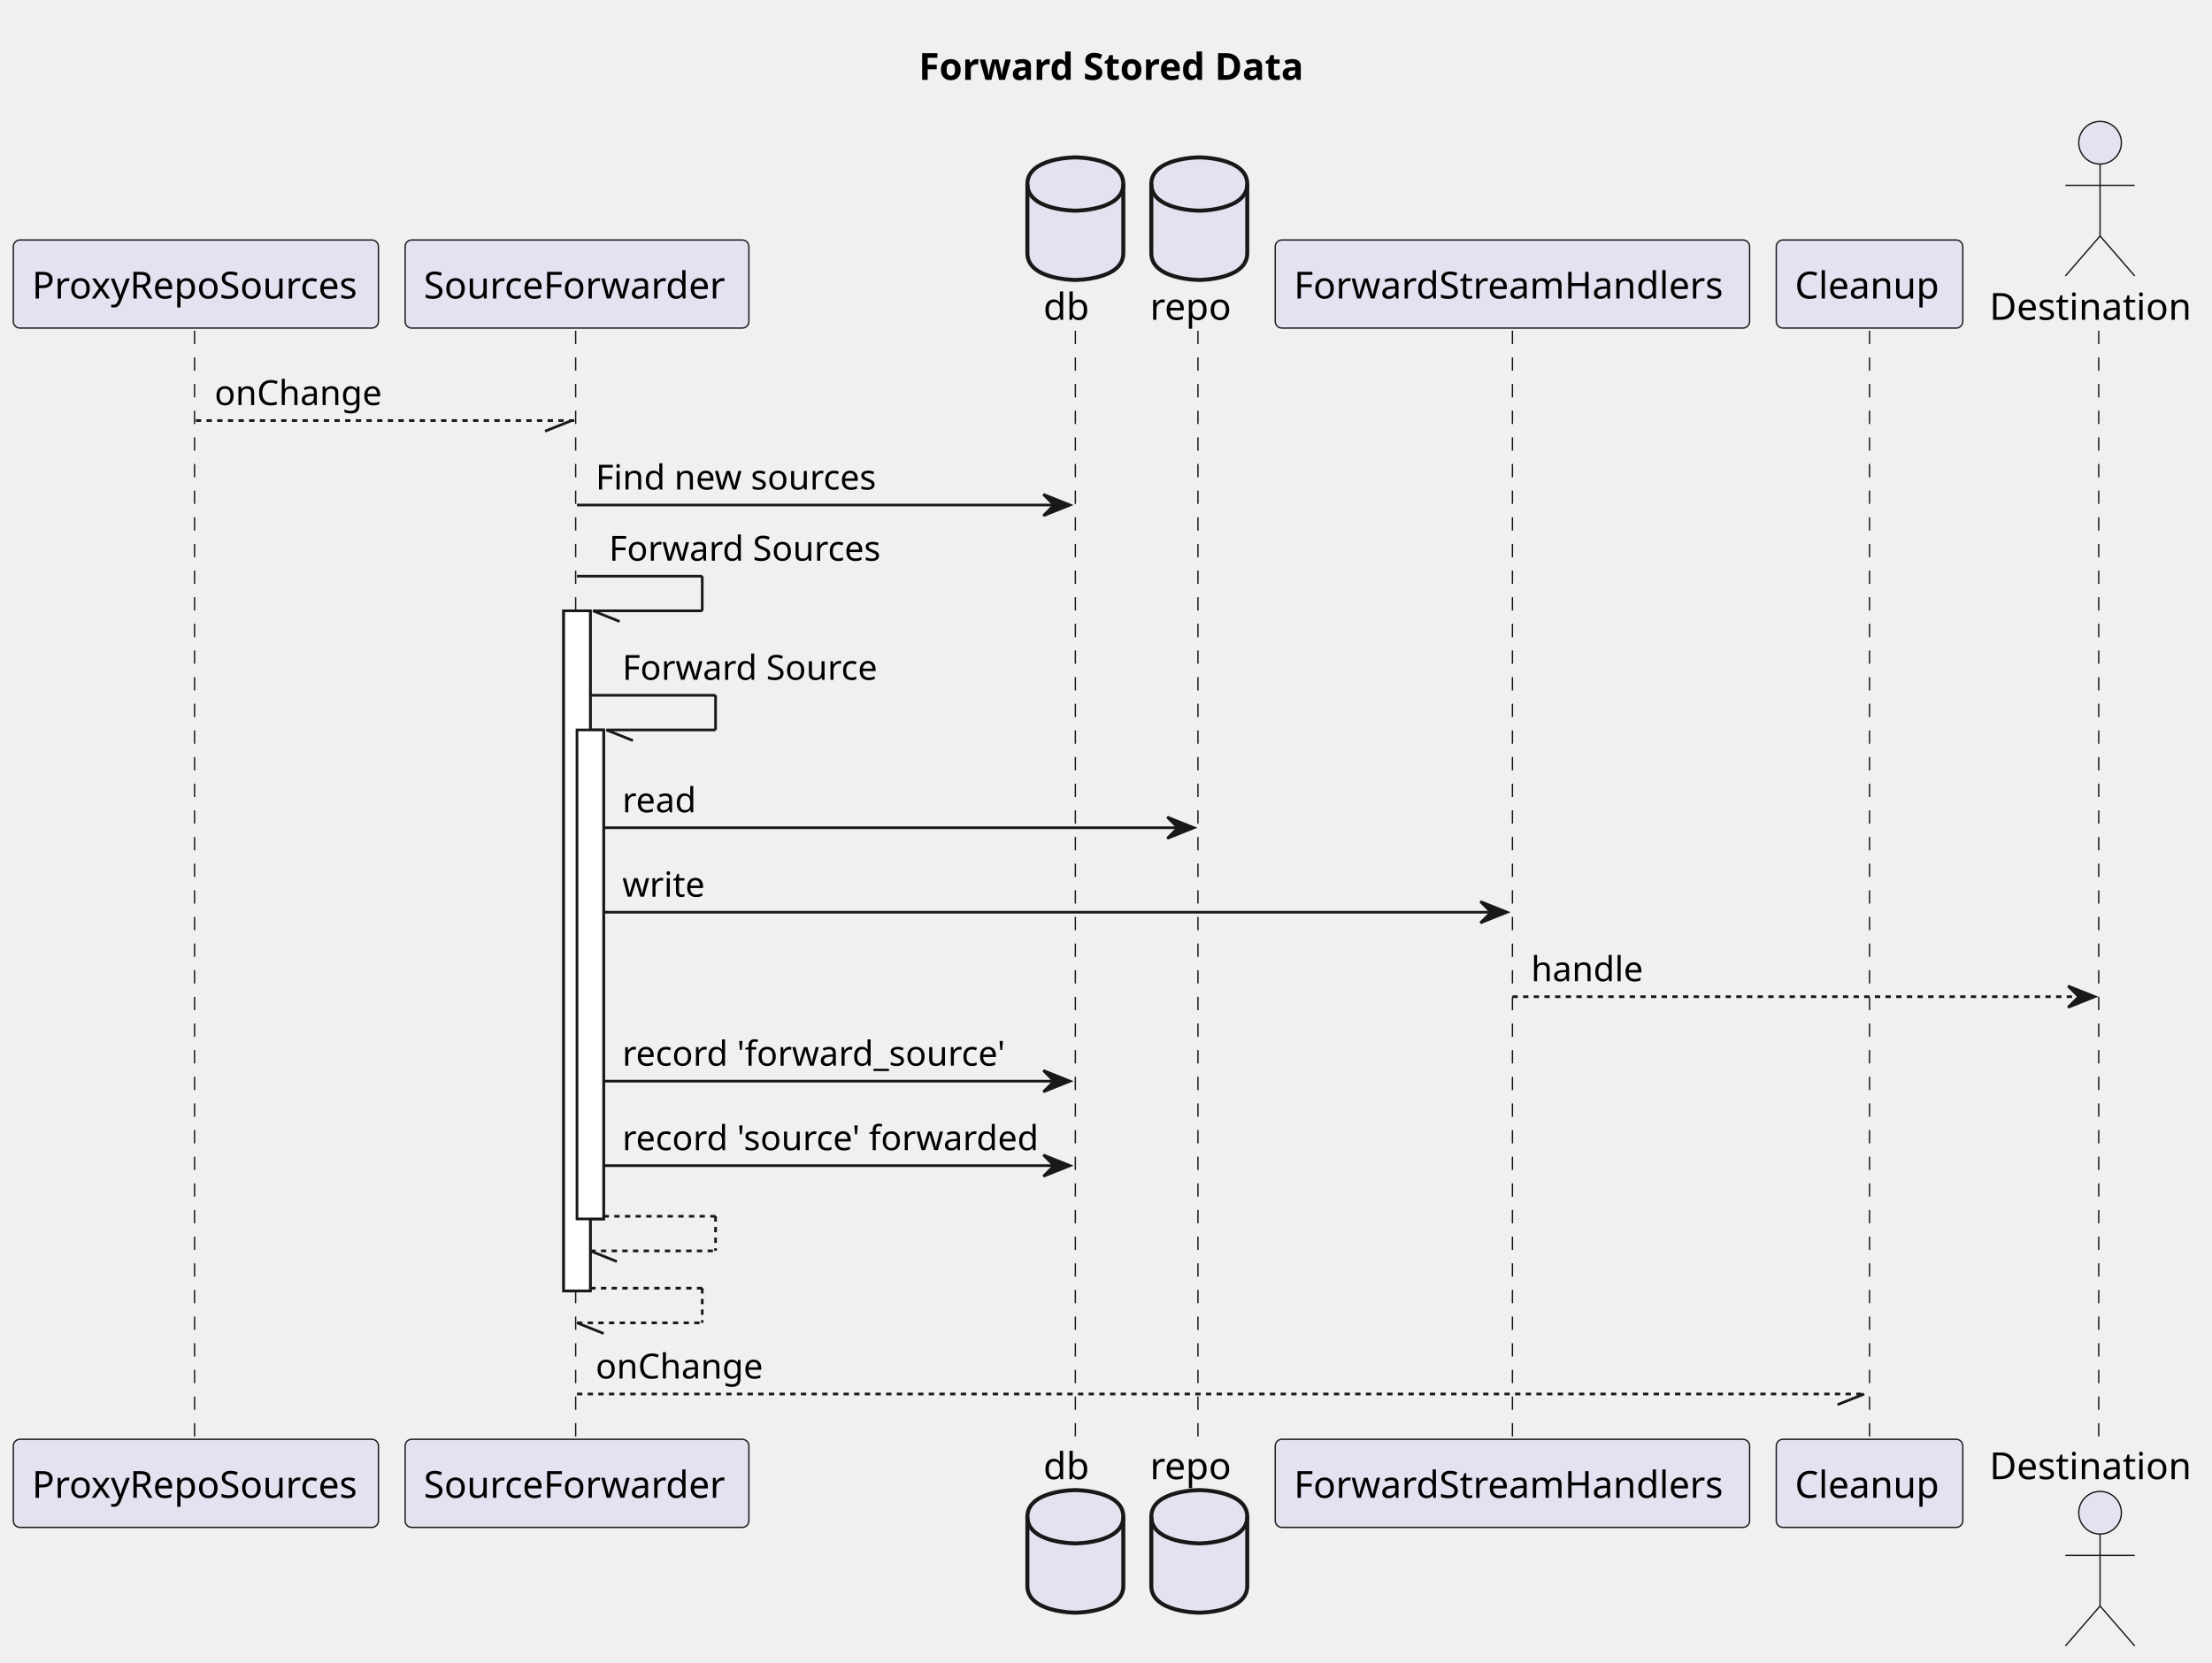
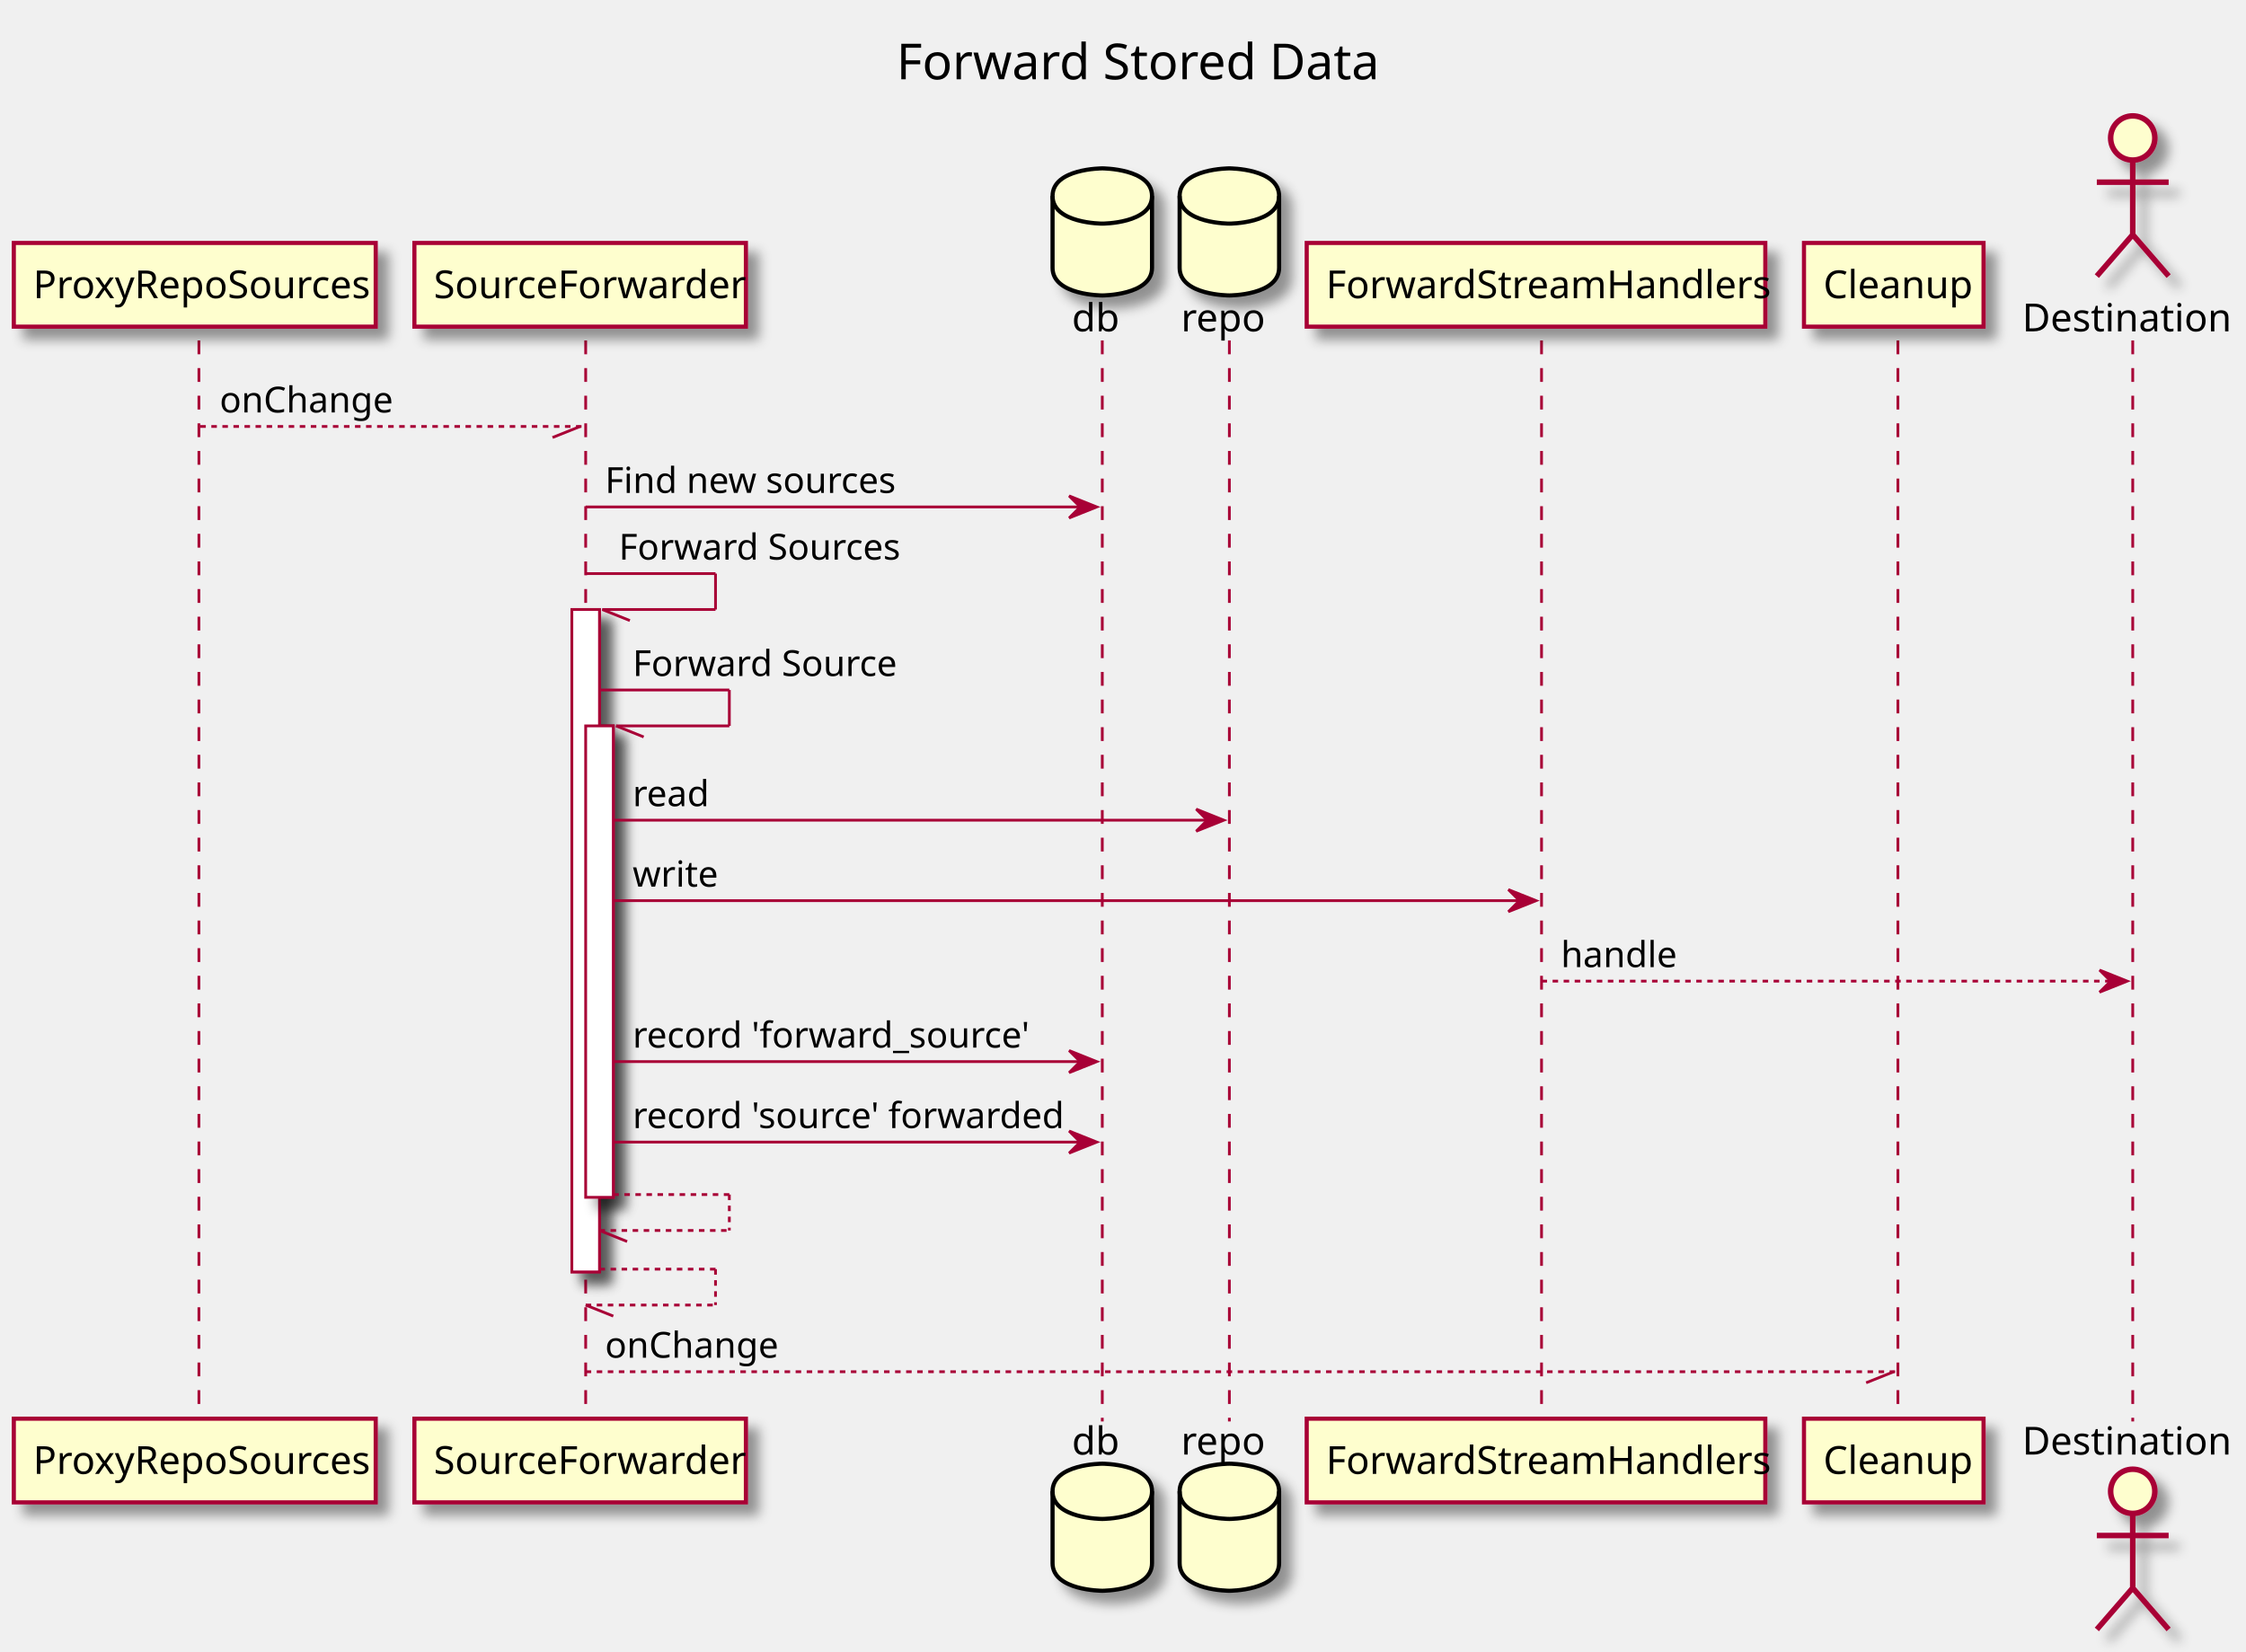
- <svg xmlns="http://www.w3.org/2000/svg" contentStyleType="text/css" height="624px" preserveAspectRatio="none" style="width:830px;height:624px;background:#FFFFFF;" version="1.1" viewBox="0 0 830 624" width="830px" zoomAndPan="magnify">
-   <defs />
+ <svg xmlns="http://www.w3.org/2000/svg" contentScriptType="application/ecmascript" contentStyleType="text/css" height="598px" preserveAspectRatio="none" style="width:813px;height:598px;" version="1.1" viewBox="0 0 813 598" width="813px" zoomAndPan="magnify">
+   <defs>
+     <filter height="300%" id="f152zdz374ol7v" width="300%" x="-1" y="-1">
+       <feGaussianBlur result="blurOut" stdDeviation="2.0" />
+       <feColorMatrix in="blurOut" result="blurOut2" type="matrix" values="0 0 0 0 0 0 0 0 0 0 0 0 0 0 0 0 0 0 .4 0" />
+       <feOffset dx="4.0" dy="4.0" in="blurOut2" result="blurOut3" />
+       <feBlend in="SourceGraphic" in2="blurOut3" mode="normal" />
+     </filter>
+   </defs>
  <g>
-     <rect height="29.068" style="stroke:#00000000;stroke-width:1.0;fill:none;" width="154" x="339.75" y="10" />
-     <text fill="#000000" font-family="sans-serif" font-size="14" font-weight="bold" lengthAdjust="spacing" textLength="144" x="344.75" y="29.966">Forward Stored Data</text>
-     <rect fill="#FFFFFF" height="255.236" style="stroke:#181818;stroke-width:1.0;" width="10" x="211.5" y="229.254" />
-     <rect fill="#FFFFFF" height="183.53" style="stroke:#181818;stroke-width:1.0;" width="10" x="216.5" y="273.96" />
-     <line style="stroke:#181818;stroke-width:0.5;stroke-dasharray:5.0,5.0;" x1="73" x2="73" y1="124.136" y2="541.196" />
-     <line style="stroke:#181818;stroke-width:0.5;stroke-dasharray:5.0,5.0;" x1="216" x2="216" y1="124.136" y2="541.196" />
-     <line style="stroke:#181818;stroke-width:0.5;stroke-dasharray:5.0,5.0;" x1="403.5" x2="403.5" y1="124.136" y2="541.196" />
-     <line style="stroke:#181818;stroke-width:0.5;stroke-dasharray:5.0,5.0;" x1="449.5" x2="449.5" y1="124.136" y2="541.196" />
-     <line style="stroke:#181818;stroke-width:0.5;stroke-dasharray:5.0,5.0;" x1="567.5" x2="567.5" y1="124.136" y2="541.196" />
-     <line style="stroke:#181818;stroke-width:0.5;stroke-dasharray:5.0,5.0;" x1="701.5" x2="701.5" y1="124.136" y2="541.196" />
-     <line style="stroke:#181818;stroke-width:0.5;stroke-dasharray:5.0,5.0;" x1="787.5" x2="787.5" y1="124.136" y2="541.196" />
-     <rect fill="#E2E2F0" height="33.068" rx="2.5" ry="2.5" style="stroke:#181818;stroke-width:0.5;" width="137" x="5" y="90.068" />
-     <text fill="#000000" font-family="sans-serif" font-size="14" lengthAdjust="spacing" textLength="123" x="12" y="112.034">ProxyRepoSources</text>
-     <rect fill="#E2E2F0" height="33.068" rx="2.5" ry="2.5" style="stroke:#181818;stroke-width:0.5;" width="137" x="5" y="540.196" />
-     <text fill="#000000" font-family="sans-serif" font-size="14" lengthAdjust="spacing" textLength="123" x="12" y="562.162">ProxyRepoSources</text>
-     <rect fill="#E2E2F0" height="33.068" rx="2.5" ry="2.5" style="stroke:#181818;stroke-width:0.5;" width="129" x="152" y="90.068" />
-     <text fill="#000000" font-family="sans-serif" font-size="14" lengthAdjust="spacing" textLength="115" x="159" y="112.034">SourceForwarder</text>
-     <rect fill="#E2E2F0" height="33.068" rx="2.5" ry="2.5" style="stroke:#181818;stroke-width:0.5;" width="129" x="152" y="540.196" />
-     <text fill="#000000" font-family="sans-serif" font-size="14" lengthAdjust="spacing" textLength="115" x="159" y="562.162">SourceForwarder</text>
-     <text fill="#000000" font-family="sans-serif" font-size="14" lengthAdjust="spacing" textLength="18" x="391.5" y="120.034">db</text>
-     <path d="M385.5,69.068 C385.5,59.068 403.5,59.068 403.5,59.068 C403.5,59.068 421.5,59.068 421.5,69.068 L421.5,95.068 C421.5,105.068 403.5,105.068 403.5,105.068 C403.5,105.068 385.5,105.068 385.5,95.068 L385.5,69.068 " fill="#E2E2F0" style="stroke:#181818;stroke-width:1.5;" />
-     <path d="M385.5,69.068 C385.5,79.068 403.5,79.068 403.5,79.068 C403.5,79.068 421.5,79.068 421.5,69.068 " fill="none" style="stroke:#181818;stroke-width:1.5;" />
-     <text fill="#000000" font-family="sans-serif" font-size="14" lengthAdjust="spacing" textLength="18" x="391.5" y="555.162">db</text>
-     <path d="M385.5,569.264 C385.5,559.264 403.5,559.264 403.5,559.264 C403.5,559.264 421.5,559.264 421.5,569.264 L421.5,595.264 C421.5,605.264 403.5,605.264 403.5,605.264 C403.5,605.264 385.5,605.264 385.5,595.264 L385.5,569.264 " fill="#E2E2F0" style="stroke:#181818;stroke-width:1.5;" />
-     <path d="M385.5,569.264 C385.5,579.264 403.5,579.264 403.5,579.264 C403.5,579.264 421.5,579.264 421.5,569.264 " fill="none" style="stroke:#181818;stroke-width:1.5;" />
-     <text fill="#000000" font-family="sans-serif" font-size="14" lengthAdjust="spacing" textLength="31" x="431.5" y="120.034">repo</text>
-     <path d="M432,69.068 C432,59.068 450,59.068 450,59.068 C450,59.068 468,59.068 468,69.068 L468,95.068 C468,105.068 450,105.068 450,105.068 C450,105.068 432,105.068 432,95.068 L432,69.068 " fill="#E2E2F0" style="stroke:#181818;stroke-width:1.5;" />
-     <path d="M432,69.068 C432,79.068 450,79.068 450,79.068 C450,79.068 468,79.068 468,69.068 " fill="none" style="stroke:#181818;stroke-width:1.5;" />
-     <text fill="#000000" font-family="sans-serif" font-size="14" lengthAdjust="spacing" textLength="31" x="431.5" y="555.162">repo</text>
-     <path d="M432,569.264 C432,559.264 450,559.264 450,559.264 C450,559.264 468,559.264 468,569.264 L468,595.264 C468,605.264 450,605.264 450,605.264 C450,605.264 432,605.264 432,595.264 L432,569.264 " fill="#E2E2F0" style="stroke:#181818;stroke-width:1.5;" />
-     <path d="M432,569.264 C432,579.264 450,579.264 450,579.264 C450,579.264 468,579.264 468,569.264 " fill="none" style="stroke:#181818;stroke-width:1.5;" />
-     <rect fill="#E2E2F0" height="33.068" rx="2.5" ry="2.5" style="stroke:#181818;stroke-width:0.5;" width="178" x="478.5" y="90.068" />
-     <text fill="#000000" font-family="sans-serif" font-size="14" lengthAdjust="spacing" textLength="164" x="485.5" y="112.034">ForwardStreamHandlers</text>
-     <rect fill="#E2E2F0" height="33.068" rx="2.5" ry="2.5" style="stroke:#181818;stroke-width:0.5;" width="178" x="478.5" y="540.196" />
-     <text fill="#000000" font-family="sans-serif" font-size="14" lengthAdjust="spacing" textLength="164" x="485.5" y="562.162">ForwardStreamHandlers</text>
-     <rect fill="#E2E2F0" height="33.068" rx="2.5" ry="2.5" style="stroke:#181818;stroke-width:0.5;" width="70" x="666.5" y="90.068" />
-     <text fill="#000000" font-family="sans-serif" font-size="14" lengthAdjust="spacing" textLength="56" x="673.5" y="112.034">Cleanup</text>
-     <rect fill="#E2E2F0" height="33.068" rx="2.5" ry="2.5" style="stroke:#181818;stroke-width:0.5;" width="70" x="666.5" y="540.196" />
-     <text fill="#000000" font-family="sans-serif" font-size="14" lengthAdjust="spacing" textLength="56" x="673.5" y="562.162">Cleanup</text>
-     <text fill="#000000" font-family="sans-serif" font-size="14" lengthAdjust="spacing" textLength="77" x="746.5" y="120.034">Destination</text>
-     <ellipse cx="788" cy="53.568" fill="#E2E2F0" rx="8" ry="8" style="stroke:#181818;stroke-width:0.5;" />
-     <path d="M788,61.568 L788,88.568 M775,69.568 L801,69.568 M788,88.568 L775,103.568 M788,88.568 L801,103.568 " fill="none" style="stroke:#181818;stroke-width:0.5;" />
-     <text fill="#000000" font-family="sans-serif" font-size="14" lengthAdjust="spacing" textLength="77" x="746.5" y="555.162">Destination</text>
-     <ellipse cx="788" cy="567.764" fill="#E2E2F0" rx="8" ry="8" style="stroke:#181818;stroke-width:0.5;" />
-     <path d="M788,575.764 L788,602.764 M775,583.764 L801,583.764 M788,602.764 L775,617.764 M788,602.764 L801,617.764 " fill="none" style="stroke:#181818;stroke-width:0.5;" />
-     <rect fill="#FFFFFF" height="255.236" style="stroke:#181818;stroke-width:1.0;" width="10" x="211.5" y="229.254" />
-     <rect fill="#FFFFFF" height="183.53" style="stroke:#181818;stroke-width:1.0;" width="10" x="216.5" y="273.96" />
-     <line style="stroke:#181818;stroke-width:1.0;" x1="214.5" x2="204.5" y1="157.842" y2="161.842" />
-     <line style="stroke:#181818;stroke-width:1.0;stroke-dasharray:2.0,2.0;" x1="73.5" x2="215.5" y1="157.842" y2="157.842" />
-     <text fill="#000000" font-family="sans-serif" font-size="13" lengthAdjust="spacing" textLength="62" x="80.5" y="152.033">onChange</text>
-     <polygon fill="#181818" points="391.5,185.548,401.5,189.548,391.5,193.548,395.5,189.548" style="stroke:#181818;stroke-width:1.0;" />
-     <line style="stroke:#181818;stroke-width:1.0;" x1="216.5" x2="397.5" y1="189.548" y2="189.548" />
-     <text fill="#000000" font-family="sans-serif" font-size="13" lengthAdjust="spacing" textLength="103" x="223.5" y="183.739">Find new sources</text>
-     <line style="stroke:#181818;stroke-width:1.0;" x1="216.5" x2="263.5" y1="216.254" y2="216.254" />
-     <line style="stroke:#181818;stroke-width:1.0;" x1="263.5" x2="263.5" y1="216.254" y2="229.254" />
-     <line style="stroke:#181818;stroke-width:1.0;" x1="222.5" x2="263.5" y1="229.254" y2="229.254" />
-     <line style="stroke:#181818;stroke-width:1.0;" x1="222.5" x2="232.5" y1="229.254" y2="233.254" />
-     <text fill="#000000" font-family="sans-serif" font-size="13" lengthAdjust="spacing" textLength="100" x="228.5" y="210.445">Forward Sources</text>
-     <line style="stroke:#181818;stroke-width:1.0;" x1="221.5" x2="268.5" y1="260.96" y2="260.96" />
-     <line style="stroke:#181818;stroke-width:1.0;" x1="268.5" x2="268.5" y1="260.96" y2="273.96" />
-     <line style="stroke:#181818;stroke-width:1.0;" x1="227.5" x2="268.5" y1="273.96" y2="273.96" />
-     <line style="stroke:#181818;stroke-width:1.0;" x1="227.5" x2="237.5" y1="273.96" y2="277.96" />
-     <text fill="#000000" font-family="sans-serif" font-size="13" lengthAdjust="spacing" textLength="94" x="233.5" y="255.151">Forward Source</text>
-     <polygon fill="#181818" points="438,306.666,448,310.666,438,314.666,442,310.666" style="stroke:#181818;stroke-width:1.0;" />
-     <line style="stroke:#181818;stroke-width:1.0;" x1="226.5" x2="444" y1="310.666" y2="310.666" />
-     <text fill="#000000" font-family="sans-serif" font-size="13" lengthAdjust="spacing" textLength="27" x="233.5" y="304.857">read</text>
-     <polygon fill="#181818" points="555.5,338.372,565.5,342.372,555.5,346.372,559.5,342.372" style="stroke:#181818;stroke-width:1.0;" />
-     <line style="stroke:#181818;stroke-width:1.0;" x1="226.5" x2="561.5" y1="342.372" y2="342.372" />
-     <text fill="#000000" font-family="sans-serif" font-size="13" lengthAdjust="spacing" textLength="30" x="233.5" y="336.563">write</text>
-     <polygon fill="#181818" points="776,370.078,786,374.078,776,378.078,780,374.078" style="stroke:#181818;stroke-width:1.0;" />
-     <line style="stroke:#181818;stroke-width:1.0;stroke-dasharray:2.0,2.0;" x1="567.5" x2="782" y1="374.078" y2="374.078" />
-     <text fill="#000000" font-family="sans-serif" font-size="13" lengthAdjust="spacing" textLength="41" x="574.5" y="368.269">handle</text>
-     <polygon fill="#181818" points="391.5,401.784,401.5,405.784,391.5,409.784,395.5,405.784" style="stroke:#181818;stroke-width:1.0;" />
-     <line style="stroke:#181818;stroke-width:1.0;" x1="226.5" x2="397.5" y1="405.784" y2="405.784" />
-     <text fill="#000000" font-family="sans-serif" font-size="13" lengthAdjust="spacing" textLength="141" x="233.5" y="399.975">record 'forward_source'</text>
-     <polygon fill="#181818" points="391.5,433.49,401.5,437.49,391.5,441.49,395.5,437.49" style="stroke:#181818;stroke-width:1.0;" />
-     <line style="stroke:#181818;stroke-width:1.0;" x1="226.5" x2="397.5" y1="437.49" y2="437.49" />
-     <text fill="#000000" font-family="sans-serif" font-size="13" lengthAdjust="spacing" textLength="153" x="233.5" y="431.681">record 'source' forwarded</text>
-     <line style="stroke:#181818;stroke-width:1.0;stroke-dasharray:2.0,2.0;" x1="226.5" x2="268.5" y1="456.49" y2="456.49" />
-     <line style="stroke:#181818;stroke-width:1.0;stroke-dasharray:2.0,2.0;" x1="268.5" x2="268.5" y1="456.49" y2="469.49" />
-     <line style="stroke:#181818;stroke-width:1.0;stroke-dasharray:2.0,2.0;" x1="221.5" x2="268.5" y1="469.49" y2="469.49" />
-     <line style="stroke:#181818;stroke-width:1.0;" x1="221.5" x2="231.5" y1="469.49" y2="473.49" />
-     <line style="stroke:#181818;stroke-width:1.0;stroke-dasharray:2.0,2.0;" x1="221.5" x2="263.5" y1="483.49" y2="483.49" />
-     <line style="stroke:#181818;stroke-width:1.0;stroke-dasharray:2.0,2.0;" x1="263.5" x2="263.5" y1="483.49" y2="496.49" />
-     <line style="stroke:#181818;stroke-width:1.0;stroke-dasharray:2.0,2.0;" x1="216.5" x2="263.5" y1="496.49" y2="496.49" />
-     <line style="stroke:#181818;stroke-width:1.0;" x1="216.5" x2="226.5" y1="496.49" y2="500.49" />
-     <line style="stroke:#181818;stroke-width:1.0;" x1="699.5" x2="689.5" y1="523.196" y2="527.196" />
-     <line style="stroke:#181818;stroke-width:1.0;stroke-dasharray:2.0,2.0;" x1="216.5" x2="700.5" y1="523.196" y2="523.196" />
-     <text fill="#000000" font-family="sans-serif" font-size="13" lengthAdjust="spacing" textLength="62" x="223.5" y="517.387">onChange</text>
+     <text fill="#000000" font-family="sans-serif" font-size="18" lengthAdjust="spacing" textLength="168" x="324.5" y="28.708">Forward Stored Data</text>
+     <rect fill="#FFFFFF" filter="url(#f152zdz374ol7v)" height="239.797" style="stroke:#A80036;stroke-width:1.0;" width="10" x="207" y="220.648" />
+     <rect fill="#FFFFFF" filter="url(#f152zdz374ol7v)" height="170.664" style="stroke:#A80036;stroke-width:1.0;" width="10" x="212" y="262.781" />
+     <line style="stroke:#A80036;stroke-width:1.0;stroke-dasharray:5.0,5.0;" x1="72" x2="72" y1="123.25" y2="514.578" />
+     <line style="stroke:#A80036;stroke-width:1.0;stroke-dasharray:5.0,5.0;" x1="212" x2="212" y1="123.25" y2="514.578" />
+     <line style="stroke:#A80036;stroke-width:1.0;stroke-dasharray:5.0,5.0;" x1="399" x2="399" y1="123.25" y2="514.578" />
+     <line style="stroke:#A80036;stroke-width:1.0;stroke-dasharray:5.0,5.0;" x1="445" x2="445" y1="123.25" y2="514.578" />
+     <line style="stroke:#A80036;stroke-width:1.0;stroke-dasharray:5.0,5.0;" x1="558" x2="558" y1="123.25" y2="514.578" />
+     <line style="stroke:#A80036;stroke-width:1.0;stroke-dasharray:5.0,5.0;" x1="687" x2="687" y1="123.25" y2="514.578" />
+     <line style="stroke:#A80036;stroke-width:1.0;stroke-dasharray:5.0,5.0;" x1="772" x2="772" y1="123.25" y2="514.578" />
+     <rect fill="#FEFECE" filter="url(#f152zdz374ol7v)" height="30.297" style="stroke:#A80036;stroke-width:1.5;" width="131" x="5" y="87.953" />
+     <text fill="#000000" font-family="sans-serif" font-size="14" lengthAdjust="spacing" textLength="117" x="12" y="107.948">ProxyRepoSources</text>
+     <rect fill="#FEFECE" filter="url(#f152zdz374ol7v)" height="30.297" style="stroke:#A80036;stroke-width:1.5;" width="131" x="5" y="513.578" />
+     <text fill="#000000" font-family="sans-serif" font-size="14" lengthAdjust="spacing" textLength="117" x="12" y="533.573">ProxyRepoSources</text>
+     <rect fill="#FEFECE" filter="url(#f152zdz374ol7v)" height="30.297" style="stroke:#A80036;stroke-width:1.5;" width="120" x="150" y="87.953" />
+     <text fill="#000000" font-family="sans-serif" font-size="14" lengthAdjust="spacing" textLength="106" x="157" y="107.948">SourceForwarder</text>
+     <rect fill="#FEFECE" filter="url(#f152zdz374ol7v)" height="30.297" style="stroke:#A80036;stroke-width:1.5;" width="120" x="150" y="513.578" />
+     <text fill="#000000" font-family="sans-serif" font-size="14" lengthAdjust="spacing" textLength="106" x="157" y="533.573">SourceForwarder</text>
+     <text fill="#000000" font-family="sans-serif" font-size="14" lengthAdjust="spacing" textLength="16" x="388" y="119.948">db</text>
+     <path d="M381,70.953 C381,60.953 399,60.953 399,60.953 C399,60.953 417,60.953 417,70.953 L417,96.953 C417,106.953 399,106.953 399,106.953 C399,106.953 381,106.953 381,96.953 L381,70.953 " fill="#FEFECE" filter="url(#f152zdz374ol7v)" style="stroke:#000000;stroke-width:1.5;" />
+     <path d="M381,70.953 C381,80.953 399,80.953 399,80.953 C399,80.953 417,80.953 417,70.953 " fill="none" style="stroke:#000000;stroke-width:1.5;" />
+     <text fill="#000000" font-family="sans-serif" font-size="14" lengthAdjust="spacing" textLength="16" x="388" y="526.573">db</text>
+     <path d="M381,539.875 C381,529.875 399,529.875 399,529.875 C399,529.875 417,529.875 417,539.875 L417,565.875 C417,575.875 399,575.875 399,575.875 C399,575.875 381,575.875 381,565.875 L381,539.875 " fill="#FEFECE" filter="url(#f152zdz374ol7v)" style="stroke:#000000;stroke-width:1.5;" />
+     <path d="M381,539.875 C381,549.875 399,549.875 399,549.875 C399,549.875 417,549.875 417,539.875 " fill="none" style="stroke:#000000;stroke-width:1.5;" />
+     <text fill="#000000" font-family="sans-serif" font-size="14" lengthAdjust="spacing" textLength="29" x="427.5" y="119.948">repo</text>
+     <path d="M427,70.953 C427,60.953 445,60.953 445,60.953 C445,60.953 463,60.953 463,70.953 L463,96.953 C463,106.953 445,106.953 445,106.953 C445,106.953 427,106.953 427,96.953 L427,70.953 " fill="#FEFECE" filter="url(#f152zdz374ol7v)" style="stroke:#000000;stroke-width:1.5;" />
+     <path d="M427,70.953 C427,80.953 445,80.953 445,80.953 C445,80.953 463,80.953 463,70.953 " fill="none" style="stroke:#000000;stroke-width:1.5;" />
+     <text fill="#000000" font-family="sans-serif" font-size="14" lengthAdjust="spacing" textLength="29" x="427.5" y="526.573">repo</text>
+     <path d="M427,539.875 C427,529.875 445,529.875 445,529.875 C445,529.875 463,529.875 463,539.875 L463,565.875 C463,575.875 445,575.875 445,575.875 C445,575.875 427,575.875 427,565.875 L427,539.875 " fill="#FEFECE" filter="url(#f152zdz374ol7v)" style="stroke:#000000;stroke-width:1.5;" />
+     <path d="M427,539.875 C427,549.875 445,549.875 445,549.875 C445,549.875 463,549.875 463,539.875 " fill="none" style="stroke:#000000;stroke-width:1.5;" />
+     <rect fill="#FEFECE" filter="url(#f152zdz374ol7v)" height="30.297" style="stroke:#A80036;stroke-width:1.5;" width="166" x="473" y="87.953" />
+     <text fill="#000000" font-family="sans-serif" font-size="14" lengthAdjust="spacing" textLength="152" x="480" y="107.948">ForwardStreamHandlers</text>
+     <rect fill="#FEFECE" filter="url(#f152zdz374ol7v)" height="30.297" style="stroke:#A80036;stroke-width:1.5;" width="166" x="473" y="513.578" />
+     <text fill="#000000" font-family="sans-serif" font-size="14" lengthAdjust="spacing" textLength="152" x="480" y="533.573">ForwardStreamHandlers</text>
+     <rect fill="#FEFECE" filter="url(#f152zdz374ol7v)" height="30.297" style="stroke:#A80036;stroke-width:1.5;" width="65" x="653" y="87.953" />
+     <text fill="#000000" font-family="sans-serif" font-size="14" lengthAdjust="spacing" textLength="51" x="660" y="107.948">Cleanup</text>
+     <rect fill="#FEFECE" filter="url(#f152zdz374ol7v)" height="30.297" style="stroke:#A80036;stroke-width:1.5;" width="65" x="653" y="513.578" />
+     <text fill="#000000" font-family="sans-serif" font-size="14" lengthAdjust="spacing" textLength="51" x="660" y="533.573">Cleanup</text>
+     <text fill="#000000" font-family="sans-serif" font-size="14" lengthAdjust="spacing" textLength="74" x="732" y="119.948">Destination</text>
+     <ellipse cx="772" cy="49.953" fill="#FEFECE" filter="url(#f152zdz374ol7v)" rx="8" ry="8" style="stroke:#A80036;stroke-width:2.0;" />
+     <path d="M772,57.953 L772,84.953 M759,65.953 L785,65.953 M772,84.953 L759,99.953 M772,84.953 L785,99.953 " fill="none" filter="url(#f152zdz374ol7v)" style="stroke:#A80036;stroke-width:2.0;" />
+     <text fill="#000000" font-family="sans-serif" font-size="14" lengthAdjust="spacing" textLength="74" x="732" y="526.573">Destination</text>
+     <ellipse cx="772" cy="539.875" fill="#FEFECE" filter="url(#f152zdz374ol7v)" rx="8" ry="8" style="stroke:#A80036;stroke-width:2.0;" />
+     <path d="M772,547.875 L772,574.875 M759,555.875 L785,555.875 M772,574.875 L759,589.875 M772,574.875 L785,589.875 " fill="none" filter="url(#f152zdz374ol7v)" style="stroke:#A80036;stroke-width:2.0;" />
+     <rect fill="#FFFFFF" filter="url(#f152zdz374ol7v)" height="239.797" style="stroke:#A80036;stroke-width:1.0;" width="10" x="207" y="220.648" />
+     <rect fill="#FFFFFF" filter="url(#f152zdz374ol7v)" height="170.664" style="stroke:#A80036;stroke-width:1.0;" width="10" x="212" y="262.781" />
+     <line style="stroke:#A80036;stroke-width:1.0;" x1="210" x2="200" y1="154.383" y2="158.383" />
+     <line style="stroke:#A80036;stroke-width:1.0;stroke-dasharray:2.0,2.0;" x1="72.5" x2="211" y1="154.383" y2="154.383" />
+     <text fill="#000000" font-family="sans-serif" font-size="13" lengthAdjust="spacing" textLength="61" x="79.5" y="149.317">onChange</text>
+     <polygon fill="#A80036" points="387,179.516,397,183.516,387,187.516,391,183.516" style="stroke:#A80036;stroke-width:1.0;" />
+     <line style="stroke:#A80036;stroke-width:1.0;" x1="212" x2="393" y1="183.516" y2="183.516" />
+     <text fill="#000000" font-family="sans-serif" font-size="13" lengthAdjust="spacing" textLength="102" x="219" y="178.45">Find new sources</text>
+     <line style="stroke:#A80036;stroke-width:1.0;" x1="212" x2="259" y1="207.648" y2="207.648" />
+     <line style="stroke:#A80036;stroke-width:1.0;" x1="259" x2="259" y1="207.648" y2="220.648" />
+     <line style="stroke:#A80036;stroke-width:1.0;" x1="218" x2="259" y1="220.648" y2="220.648" />
+     <line style="stroke:#A80036;stroke-width:1.0;" x1="218" x2="228" y1="220.648" y2="224.648" />
+     <text fill="#000000" font-family="sans-serif" font-size="13" lengthAdjust="spacing" textLength="99" x="224" y="202.583">Forward Sources</text>
+     <line style="stroke:#A80036;stroke-width:1.0;" x1="217" x2="264" y1="249.781" y2="249.781" />
+     <line style="stroke:#A80036;stroke-width:1.0;" x1="264" x2="264" y1="249.781" y2="262.781" />
+     <line style="stroke:#A80036;stroke-width:1.0;" x1="223" x2="264" y1="262.781" y2="262.781" />
+     <line style="stroke:#A80036;stroke-width:1.0;" x1="223" x2="233" y1="262.781" y2="266.781" />
+     <text fill="#000000" font-family="sans-serif" font-size="13" lengthAdjust="spacing" textLength="93" x="229" y="244.715">Forward Source</text>
+     <polygon fill="#A80036" points="433,292.914,443,296.914,433,300.914,437,296.914" style="stroke:#A80036;stroke-width:1.0;" />
+     <line style="stroke:#A80036;stroke-width:1.0;" x1="222" x2="439" y1="296.914" y2="296.914" />
+     <text fill="#000000" font-family="sans-serif" font-size="13" lengthAdjust="spacing" textLength="27" x="229" y="291.848">read</text>
+     <polygon fill="#A80036" points="546,322.047,556,326.047,546,330.047,550,326.047" style="stroke:#A80036;stroke-width:1.0;" />
+     <line style="stroke:#A80036;stroke-width:1.0;" x1="222" x2="552" y1="326.047" y2="326.047" />
+     <text fill="#000000" font-family="sans-serif" font-size="13" lengthAdjust="spacing" textLength="29" x="229" y="320.981">write</text>
+     <polygon fill="#A80036" points="760,351.18,770,355.18,760,359.18,764,355.18" style="stroke:#A80036;stroke-width:1.0;" />
+     <line style="stroke:#A80036;stroke-width:1.0;stroke-dasharray:2.0,2.0;" x1="558" x2="766" y1="355.18" y2="355.18" />
+     <text fill="#000000" font-family="sans-serif" font-size="13" lengthAdjust="spacing" textLength="41" x="565" y="350.114">handle</text>
+     <polygon fill="#A80036" points="387,380.312,397,384.312,387,388.312,391,384.312" style="stroke:#A80036;stroke-width:1.0;" />
+     <line style="stroke:#A80036;stroke-width:1.0;" x1="222" x2="393" y1="384.312" y2="384.312" />
+     <text fill="#000000" font-family="sans-serif" font-size="13" lengthAdjust="spacing" textLength="140" x="229" y="379.247">record 'forward_source'</text>
+     <polygon fill="#A80036" points="387,409.445,397,413.445,387,417.445,391,413.445" style="stroke:#A80036;stroke-width:1.0;" />
+     <line style="stroke:#A80036;stroke-width:1.0;" x1="222" x2="393" y1="413.445" y2="413.445" />
+     <text fill="#000000" font-family="sans-serif" font-size="13" lengthAdjust="spacing" textLength="153" x="229" y="408.379">record 'source' forwarded</text>
+     <line style="stroke:#A80036;stroke-width:1.0;stroke-dasharray:2.0,2.0;" x1="222" x2="264" y1="432.445" y2="432.445" />
+     <line style="stroke:#A80036;stroke-width:1.0;stroke-dasharray:2.0,2.0;" x1="264" x2="264" y1="432.445" y2="445.445" />
+     <line style="stroke:#A80036;stroke-width:1.0;stroke-dasharray:2.0,2.0;" x1="217" x2="264" y1="445.445" y2="445.445" />
+     <line style="stroke:#A80036;stroke-width:1.0;" x1="217" x2="227" y1="445.445" y2="449.445" />
+     <line style="stroke:#A80036;stroke-width:1.0;stroke-dasharray:2.0,2.0;" x1="217" x2="259" y1="459.445" y2="459.445" />
+     <line style="stroke:#A80036;stroke-width:1.0;stroke-dasharray:2.0,2.0;" x1="259" x2="259" y1="459.445" y2="472.445" />
+     <line style="stroke:#A80036;stroke-width:1.0;stroke-dasharray:2.0,2.0;" x1="212" x2="259" y1="472.445" y2="472.445" />
+     <line style="stroke:#A80036;stroke-width:1.0;" x1="212" x2="222" y1="472.445" y2="476.445" />
+     <line style="stroke:#A80036;stroke-width:1.0;" x1="685.5" x2="675.5" y1="496.578" y2="500.578" />
+     <line style="stroke:#A80036;stroke-width:1.0;stroke-dasharray:2.0,2.0;" x1="212" x2="686.5" y1="496.578" y2="496.578" />
+     <text fill="#000000" font-family="sans-serif" font-size="13" lengthAdjust="spacing" textLength="61" x="219" y="491.512">onChange</text>
  </g>
</svg>
